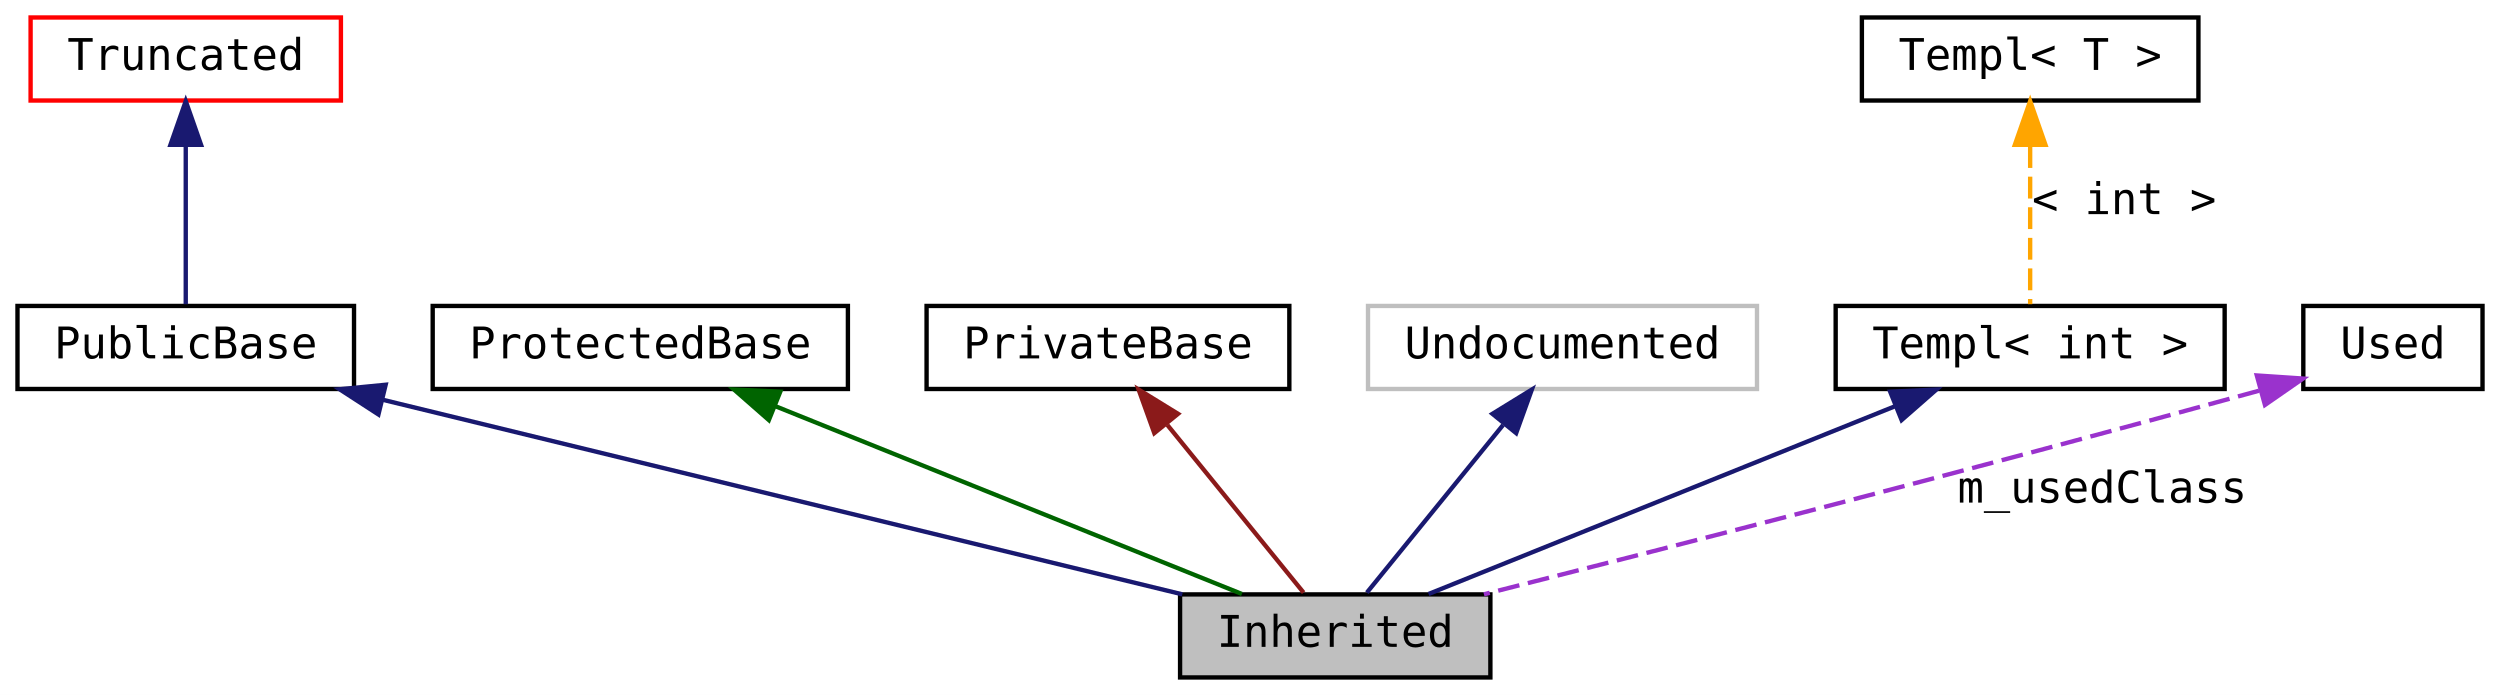
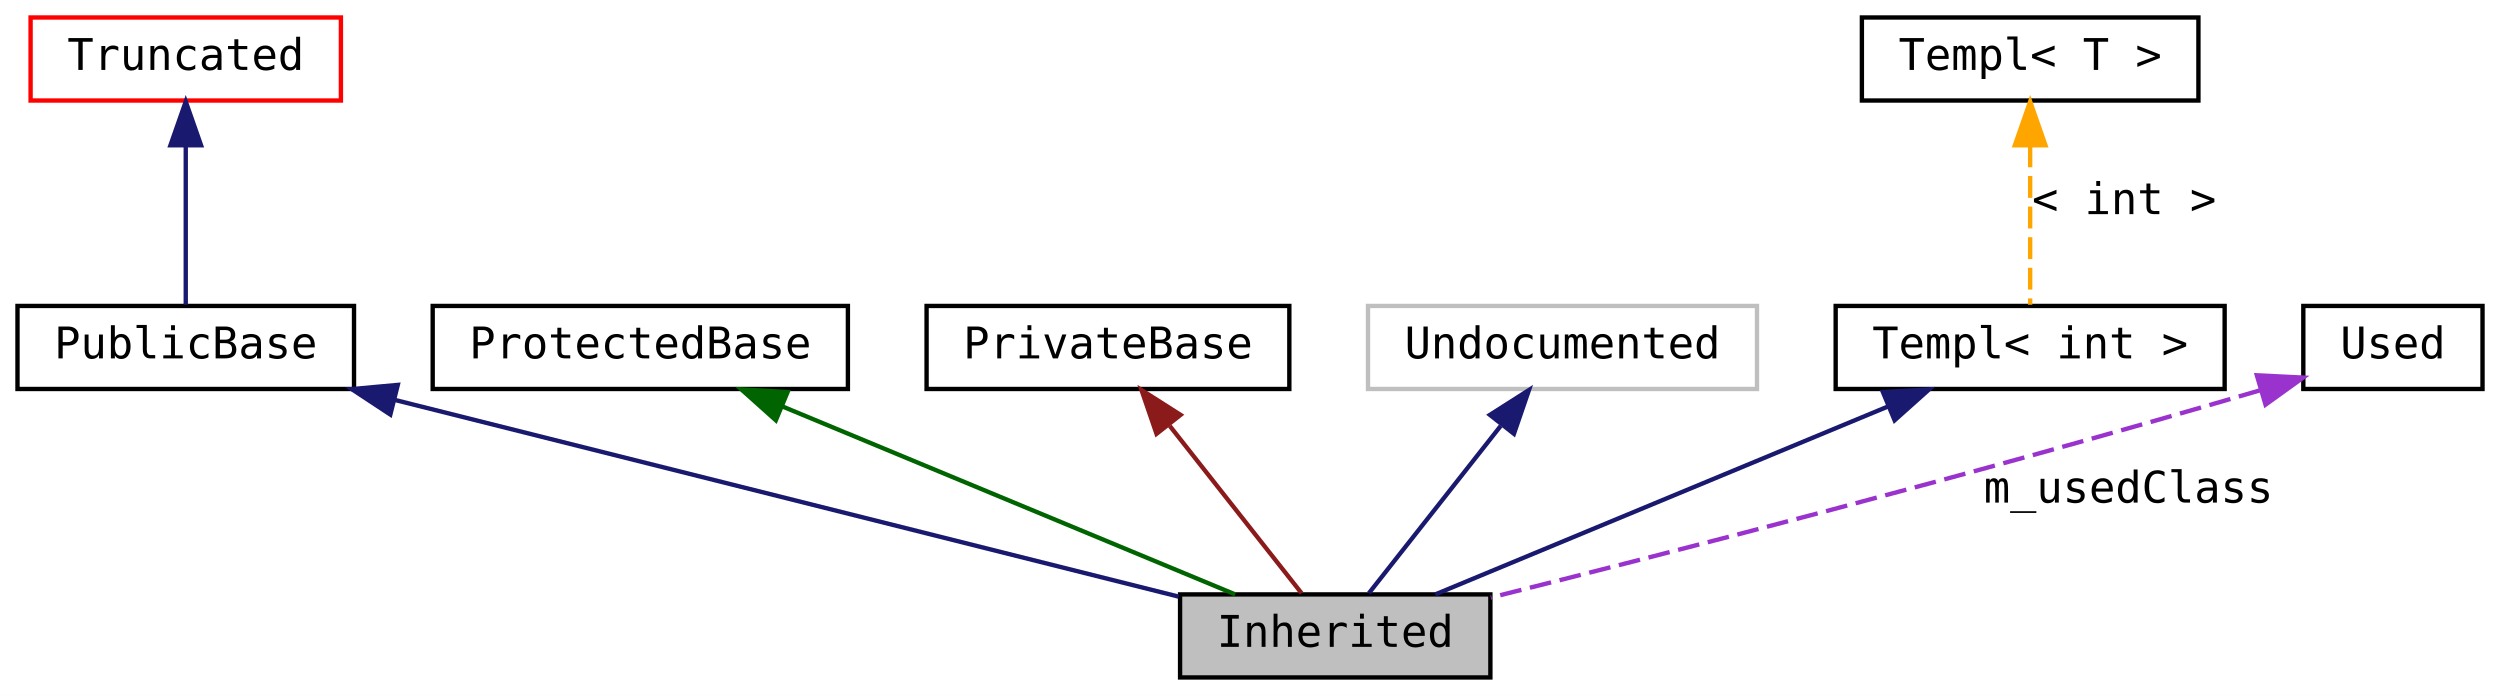
<svg xmlns="http://www.w3.org/2000/svg" xmlns:xlink="http://www.w3.org/1999/xlink" width="572pt" height="159pt" viewBox="0.00 0.00 572.00 159.00">
  <g id="graph0" class="graph" transform="scale(1 1) rotate(0) translate(4 155)">
-     <polygon fill="white" stroke="none" points="-4,4 -4,-155 568,-155 568,4 -4,4" />
+     <polygon fill="#ffffff" stroke="transparent" points="-4,4 -4,-155 568,-155 568,4 -4,4" />
    <g id="node1" class="node">
-       <polygon fill="#bfbfbf" stroke="black" points="337,-19 266,-19 266,-0 337,-0 337,-19" />
-       <text text-anchor="middle" x="301.5" y="-7" font-family="'Consolas',monospace" font-size="10.00">Inherited</text>
+       <polygon fill="#bfbfbf" stroke="#000000" points="337,-19 266,-19 266,0 337,0 337,-19" />
+       <text text-anchor="middle" x="301.5" y="-7" font-family="'Consolas',monospace" font-size="10.00" fill="#000000">Inherited</text>
    </g>
    <g id="node2" class="node">
      <g id="a_node2">
        <a xlink:href="$classPublicBase.html" xlink:title="PublicBase">
-           <polygon fill="none" stroke="black" points="77,-85 0,-85 0,-66 77,-66 77,-85" />
-           <text text-anchor="middle" x="38.5" y="-73" font-family="'Consolas',monospace" font-size="10.00">PublicBase</text>
+           <polygon fill="none" stroke="#000000" points="77,-85 0,-85 0,-66 77,-66 77,-85" />
+           <text text-anchor="middle" x="38.5" y="-73" font-family="'Consolas',monospace" font-size="10.00" fill="#000000">PublicBase</text>
        </a>
      </g>
    </g>
    <g id="edge1" class="edge">
-       <path fill="none" stroke="midnightblue" d="M83.614,-63.522C135.441,-50.91 219.38,-30.484 266.512,-19.014" />
-       <polygon fill="midnightblue" stroke="midnightblue" points="82.585,-60.17 73.697,-65.935 84.24,-66.971 82.585,-60.17" />
+       <path fill="none" stroke="#191970" d="M86.388,-63.483C138.076,-50.511 219.215,-30.15 265.661,-18.494" />
+       <polygon fill="#191970" stroke="#191970" points="85.309,-60.145 76.462,-65.974 87.013,-66.934 85.309,-60.145" />
    </g>
    <g id="node3" class="node">
      <g id="a_node3">
        <a xlink:href="$classTruncated.html" xlink:title="Truncated">
-           <polygon fill="none" stroke="red" points="74,-151 3,-151 3,-132 74,-132 74,-151" />
-           <text text-anchor="middle" x="38.5" y="-139" font-family="'Consolas',monospace" font-size="10.00">Truncated</text>
+           <polygon fill="none" stroke="#ff0000" points="74,-151 3,-151 3,-132 74,-132 74,-151" />
+           <text text-anchor="middle" x="38.5" y="-139" font-family="'Consolas',monospace" font-size="10.00" fill="#000000">Truncated</text>
        </a>
      </g>
    </g>
    <g id="edge2" class="edge">
-       <path fill="none" stroke="midnightblue" d="M38.5,-121.584C38.5,-109.625 38.5,-94.721 38.5,-85.405" />
-       <polygon fill="midnightblue" stroke="midnightblue" points="35,-121.869 38.5,-131.869 42,-121.869 35,-121.869" />
+       <path fill="none" stroke="#191970" d="M38.5,-121.732C38.5,-109.697 38.5,-94.847 38.5,-85.278" />
+       <polygon fill="#191970" stroke="#191970" points="35,-121.761 38.5,-131.762 42,-121.761 35,-121.761" />
    </g>
    <g id="node4" class="node">
      <g id="a_node4">
        <a xlink:href="$classProtectedBase.html" xlink:title="ProtectedBase">
-           <polygon fill="none" stroke="black" points="190,-85 95,-85 95,-66 190,-66 190,-85" />
-           <text text-anchor="middle" x="142.5" y="-73" font-family="'Consolas',monospace" font-size="10.00">ProtectedBase</text>
+           <polygon fill="none" stroke="#000000" points="190,-85 95,-85 95,-66 190,-66 190,-85" />
+           <text text-anchor="middle" x="142.5" y="-73" font-family="'Consolas',monospace" font-size="10.00" fill="#000000">ProtectedBase</text>
        </a>
      </g>
    </g>
    <g id="edge3" class="edge">
-       <path fill="none" stroke="darkgreen" d="M173.526,-62.011C204.953,-49.361 252.726,-30.132 280.143,-19.096" />
-       <polygon fill="darkgreen" stroke="darkgreen" points="171.913,-58.888 163.943,-65.869 174.527,-65.381 171.913,-58.888" />
+       <path fill="none" stroke="#006400" d="M175.076,-61.978C205.918,-49.175 251.434,-30.282 278.61,-19.002" />
+       <polygon fill="#006400" stroke="#006400" points="173.514,-58.837 165.62,-65.903 176.198,-65.302 173.514,-58.837" />
    </g>
    <g id="node5" class="node">
      <g id="a_node5">
        <a xlink:href="$classPrivateBase.html" xlink:title="PrivateBase">
-           <polygon fill="none" stroke="black" points="291,-85 208,-85 208,-66 291,-66 291,-85" />
-           <text text-anchor="middle" x="249.5" y="-73" font-family="'Consolas',monospace" font-size="10.00">PrivateBase</text>
+           <polygon fill="none" stroke="#000000" points="291,-85 208,-85 208,-66 291,-66 291,-85" />
+           <text text-anchor="middle" x="249.5" y="-73" font-family="'Consolas',monospace" font-size="10.00" fill="#000000">PrivateBase</text>
        </a>
      </g>
    </g>
    <g id="edge4" class="edge">
-       <path fill="none" stroke="#8b1a1a" d="M263.095,-57.767C273.07,-45.49 286.227,-29.297 294.264,-19.405" />
-       <polygon fill="#8b1a1a" stroke="#8b1a1a" points="260.103,-55.9 256.513,-65.869 265.535,-60.315 260.103,-55.9" />
+       <path fill="none" stroke="#8b1a1a" d="M263.642,-57.551C273.353,-45.226 285.872,-29.335 293.796,-19.279" />
+       <polygon fill="#8b1a1a" stroke="#8b1a1a" points="260.612,-55.74 257.173,-65.761 266.111,-60.073 260.612,-55.74" />
    </g>
    <g id="node6" class="node">
      <polygon fill="none" stroke="#bfbfbf" points="398,-85 309,-85 309,-66 398,-66 398,-85" />
-       <text text-anchor="middle" x="353.5" y="-73" font-family="'Consolas',monospace" font-size="10.00">Undocumented</text>
+       <text text-anchor="middle" x="353.5" y="-73" font-family="'Consolas',monospace" font-size="10.00" fill="#000000">Undocumented</text>
    </g>
    <g id="edge5" class="edge">
-       <path fill="none" stroke="midnightblue" d="M339.905,-57.767C329.93,-45.49 316.773,-29.297 308.736,-19.405" />
-       <polygon fill="midnightblue" stroke="midnightblue" points="337.465,-60.315 346.487,-65.869 342.897,-55.9 337.465,-60.315" />
+       <path fill="none" stroke="#191970" d="M339.358,-57.551C329.647,-45.226 317.128,-29.335 309.204,-19.279" />
+       <polygon fill="#191970" stroke="#191970" points="336.889,-60.073 345.827,-65.761 342.388,-55.74 336.889,-60.073" />
    </g>
    <g id="node7" class="node">
      <g id="a_node7">
        <a xlink:href="$classTempl.html" xlink:title="Templ&lt; int &gt;">
-           <polygon fill="none" stroke="black" points="505,-85 416,-85 416,-66 505,-66 505,-85" />
-           <text text-anchor="middle" x="460.5" y="-73" font-family="'Consolas',monospace" font-size="10.00">Templ&lt; int &gt;</text>
+           <polygon fill="none" stroke="#000000" points="505,-85 416,-85 416,-66 505,-66 505,-85" />
+           <text text-anchor="middle" x="460.5" y="-73" font-family="'Consolas',monospace" font-size="10.00" fill="#000000">Templ&lt; int &gt;</text>
        </a>
      </g>
    </g>
    <g id="edge6" class="edge">
-       <path fill="none" stroke="midnightblue" d="M429.474,-62.011C398.047,-49.361 350.274,-30.132 322.857,-19.096" />
-       <polygon fill="midnightblue" stroke="midnightblue" points="428.473,-65.381 439.057,-65.869 431.087,-58.888 428.473,-65.381" />
+       <path fill="none" stroke="#191970" d="M427.924,-61.978C397.082,-49.175 351.566,-30.282 324.39,-19.002" />
+       <polygon fill="#191970" stroke="#191970" points="426.802,-65.302 437.38,-65.903 429.486,-58.837 426.802,-65.302" />
    </g>
    <g id="node8" class="node">
      <g id="a_node8">
        <a xlink:href="$classTempl.html" xlink:title="Templ&lt; T &gt;">
-           <polygon fill="none" stroke="black" points="499,-151 422,-151 422,-132 499,-132 499,-151" />
-           <text text-anchor="middle" x="460.5" y="-139" font-family="'Consolas',monospace" font-size="10.00">Templ&lt; T &gt;</text>
+           <polygon fill="none" stroke="#000000" points="499,-151 422,-151 422,-132 499,-132 499,-151" />
+           <text text-anchor="middle" x="460.5" y="-139" font-family="'Consolas',monospace" font-size="10.00" fill="#000000">Templ&lt; T &gt;</text>
        </a>
      </g>
    </g>
    <g id="edge7" class="edge">
-       <path fill="none" stroke="orange" stroke-dasharray="5,2" d="M460.5,-121.584C460.5,-109.625 460.5,-94.721 460.5,-85.405" />
-       <polygon fill="orange" stroke="orange" points="457,-121.869 460.5,-131.869 464,-121.869 457,-121.869" />
-       <text text-anchor="middle" x="482" y="-106" font-family="'Consolas',monospace" font-size="10.00">&lt; int &gt;</text>
+       <path fill="none" stroke="#ffa500" stroke-dasharray="5,2" d="M460.5,-121.732C460.5,-109.697 460.5,-94.847 460.5,-85.278" />
+       <polygon fill="#ffa500" stroke="#ffa500" points="457,-121.761 460.5,-131.762 464,-121.761 457,-121.761" />
+       <text text-anchor="middle" x="482" y="-106" font-family="'Consolas',monospace" font-size="10.00" fill="#000000">&lt; int &gt;</text>
    </g>
    <g id="node9" class="node">
      <g id="a_node9">
        <a xlink:href="$classUsed.html" xlink:title="Used">
-           <polygon fill="none" stroke="black" points="564,-85 523,-85 523,-66 564,-66 564,-85" />
-           <text text-anchor="middle" x="543.5" y="-73" font-family="'Consolas',monospace" font-size="10.00">Used</text>
+           <polygon fill="none" stroke="#000000" points="564,-85 523,-85 523,-66 564,-66 564,-85" />
+           <text text-anchor="middle" x="543.5" y="-73" font-family="'Consolas',monospace" font-size="10.00" fill="#000000">Used</text>
        </a>
      </g>
    </g>
    <g id="edge8" class="edge">
-       <path fill="none" stroke="#9a32cd" stroke-dasharray="5,2" d="M512.873,-65.607C444.665,-46.815 375.667,-29.164 335.524,-19.028" />
-       <polygon fill="#9a32cd" stroke="#9a32cd" points="512.356,-69.095 522.927,-68.387 514.221,-62.348 512.356,-69.095" />
-       <text text-anchor="middle" x="477" y="-40" font-family="'Consolas',monospace" font-size="10.00">m_usedClass</text>
+       <path fill="none" stroke="#9a32cd" stroke-dasharray="5,2" d="M513.031,-65.674C445.732,-45.901 377.547,-28.4 337.1,-18.279" />
+       <polygon fill="#9a32cd" stroke="#9a32cd" points="512.368,-69.128 522.951,-68.607 514.353,-62.415 512.368,-69.128" />
+       <text text-anchor="middle" x="483" y="-40" font-family="'Consolas',monospace" font-size="10.00" fill="#000000">m_usedClass</text>
    </g>
  </g>
</svg>
